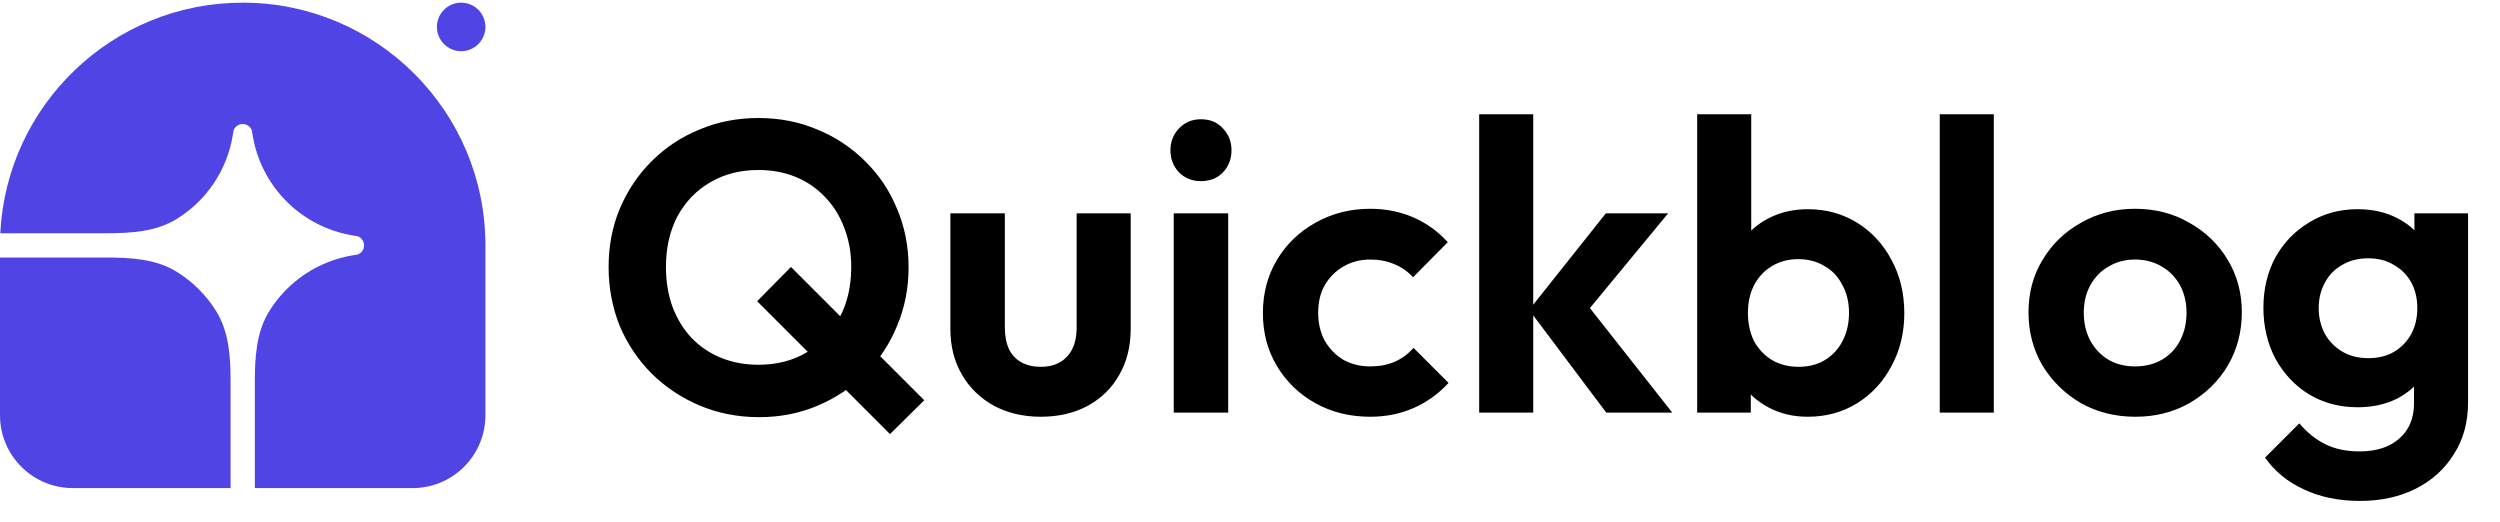
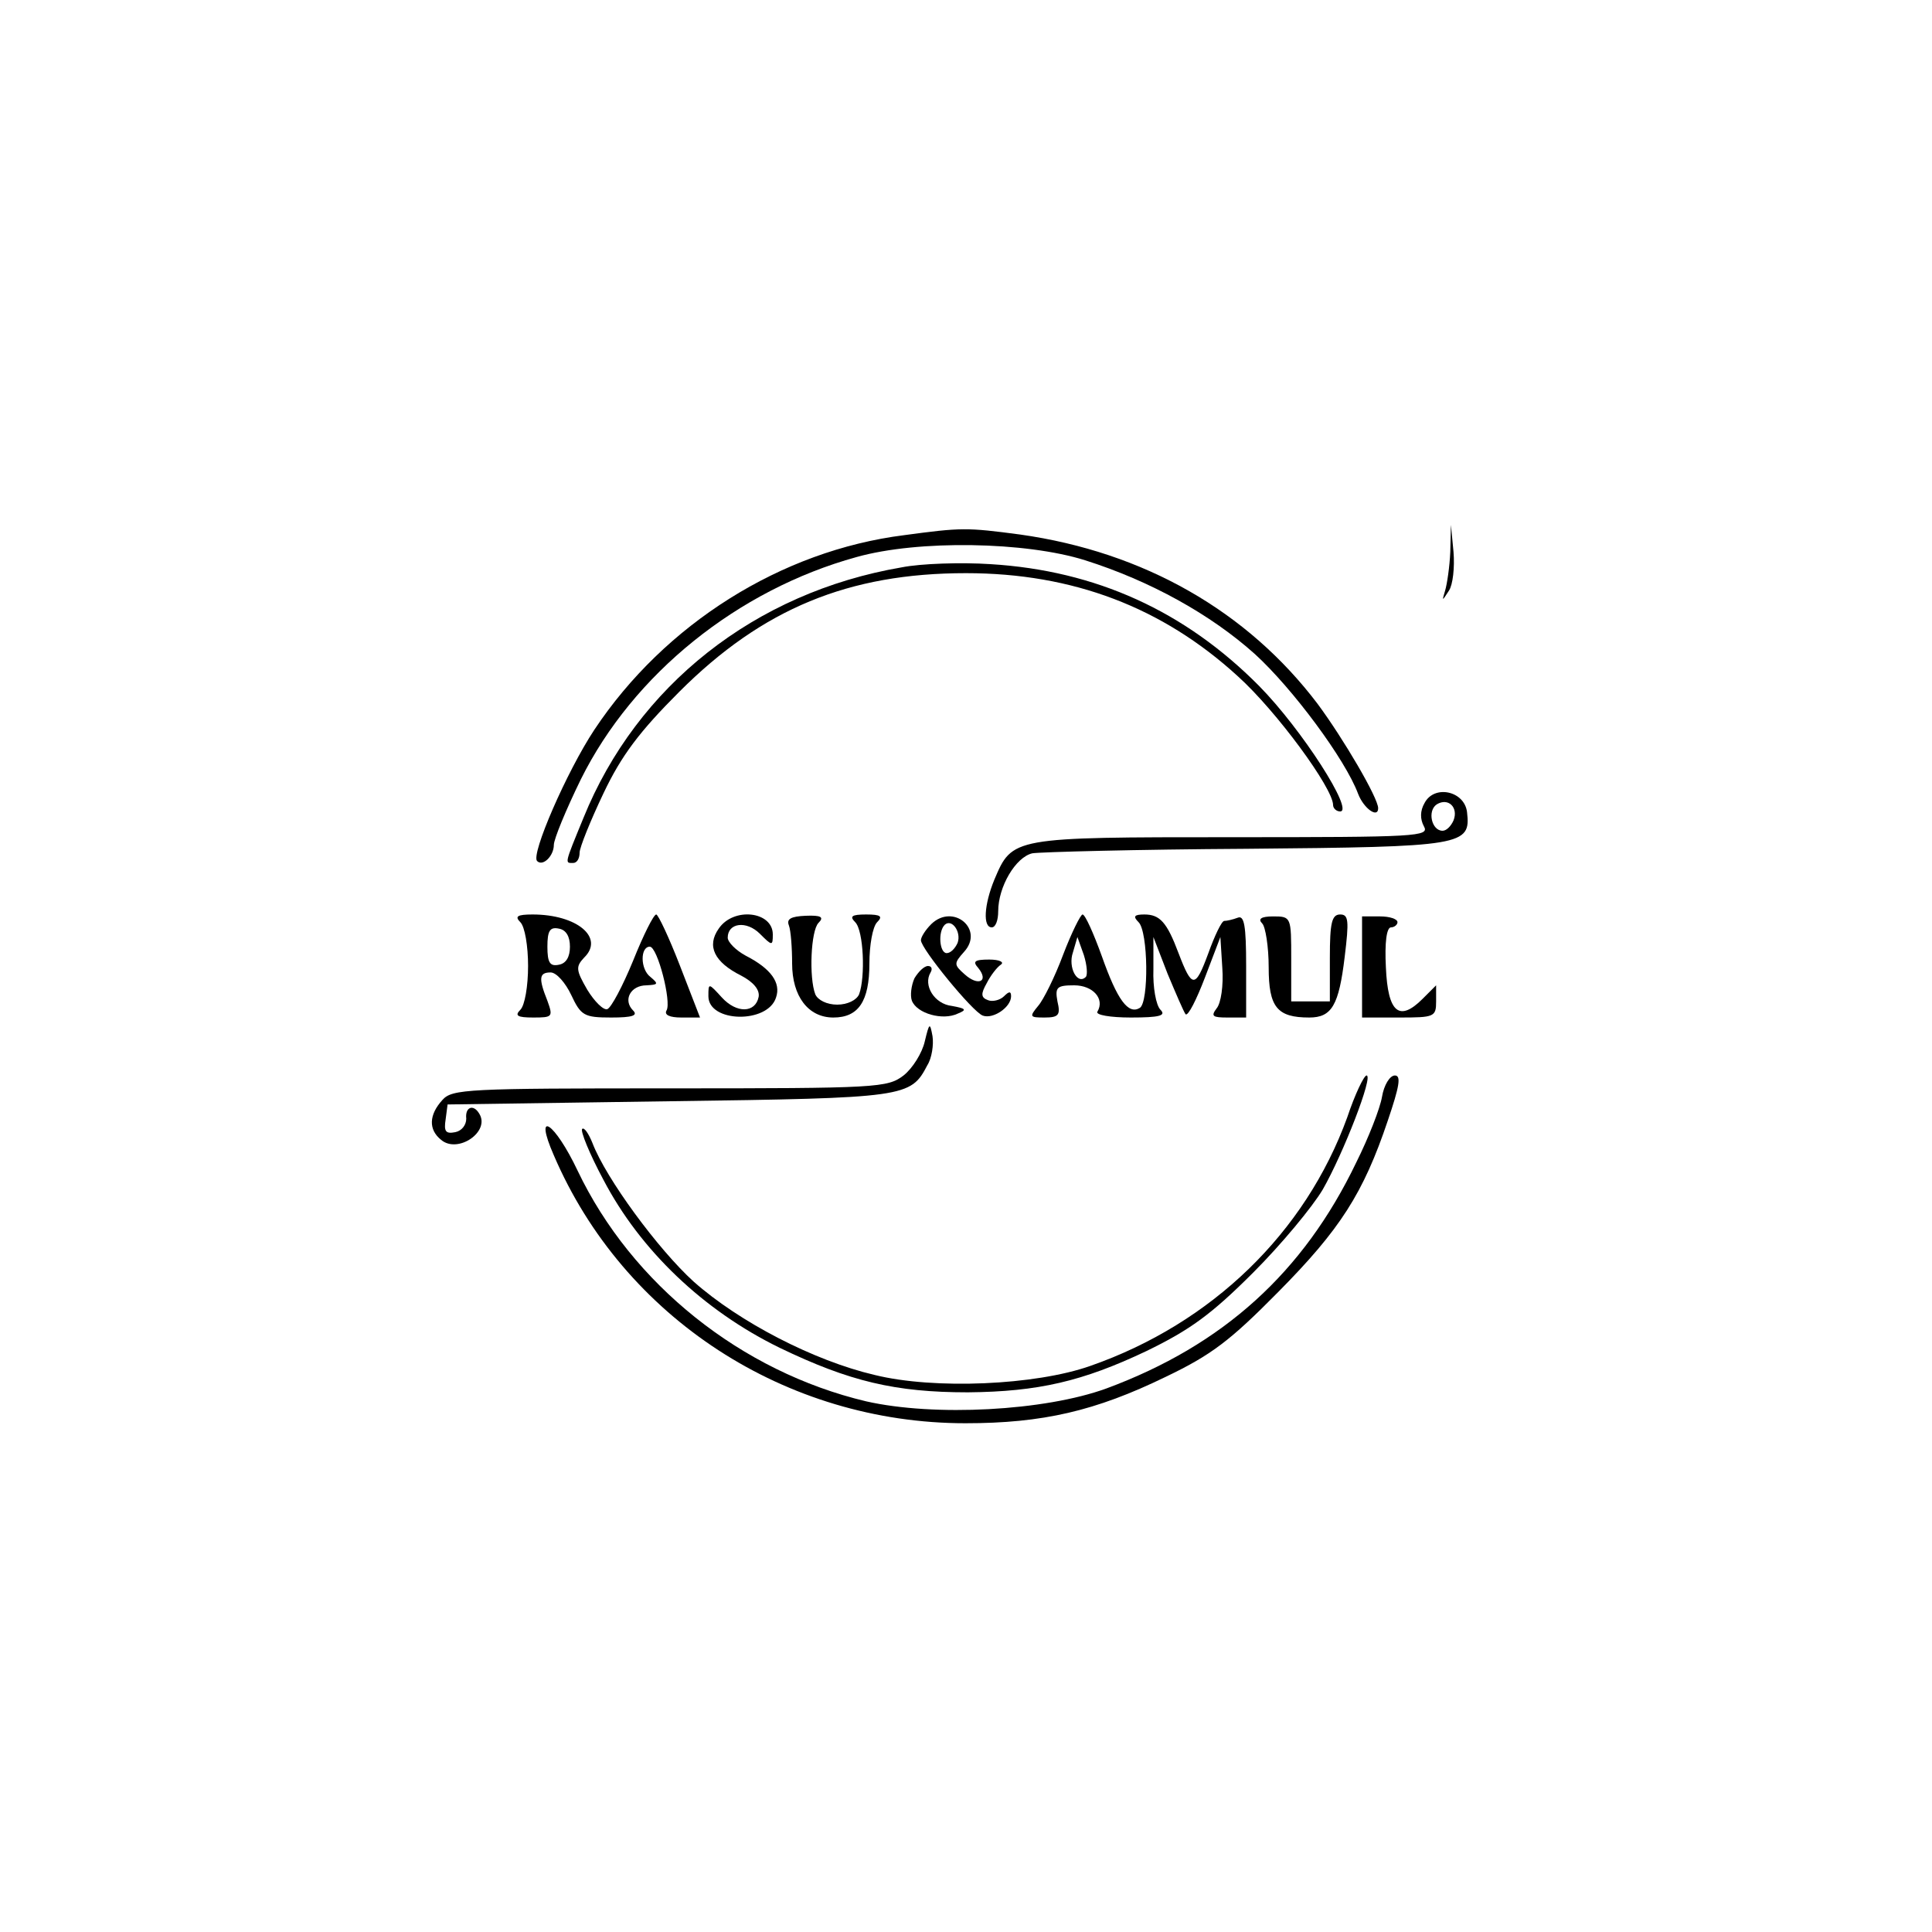
- <svg xmlns="http://www.w3.org/2000/svg" width="206" height="43" viewBox="0 0 206 43" fill="none">
-   <path d="M62.559 34.374C60.813 34.374 59.181 34.057 57.663 33.422C56.167 32.787 54.852 31.915 53.719 30.804C52.585 29.671 51.701 28.356 51.067 26.86C50.455 25.341 50.149 23.721 50.149 21.998C50.149 20.275 50.455 18.677 51.067 17.204C51.701 15.708 52.574 14.405 53.685 13.294C54.818 12.161 56.133 11.288 57.629 10.676C59.125 10.041 60.745 9.724 62.491 9.724C64.236 9.724 65.857 10.041 67.353 10.676C68.849 11.288 70.163 12.161 71.297 13.294C72.43 14.405 73.303 15.708 73.915 17.204C74.549 18.7 74.867 20.309 74.867 22.032C74.867 23.755 74.549 25.364 73.915 26.86C73.303 28.356 72.43 29.671 71.297 30.804C70.186 31.915 68.883 32.787 67.387 33.422C65.891 34.057 64.281 34.374 62.559 34.374ZM73.337 35.768L62.389 24.82L65.177 21.998L76.159 32.98L73.337 35.768ZM62.491 30.056C64.009 30.056 65.335 29.716 66.469 29.036C67.625 28.356 68.52 27.415 69.155 26.214C69.812 25.013 70.141 23.607 70.141 21.998C70.141 20.819 69.948 19.743 69.563 18.768C69.2 17.793 68.679 16.955 67.999 16.252C67.319 15.527 66.514 14.971 65.585 14.586C64.655 14.201 63.624 14.008 62.491 14.008C60.995 14.008 59.669 14.348 58.513 15.028C57.379 15.685 56.484 16.615 55.827 17.816C55.192 19.017 54.875 20.411 54.875 21.998C54.875 23.199 55.056 24.299 55.419 25.296C55.804 26.293 56.325 27.143 56.983 27.846C57.663 28.549 58.467 29.093 59.397 29.478C60.349 29.863 61.38 30.056 62.491 30.056ZM85.757 34.34C84.307 34.34 83.015 34.034 81.881 33.422C80.771 32.81 79.898 31.96 79.263 30.872C78.629 29.784 78.311 28.526 78.311 27.098V17.578H82.799V26.996C82.799 27.676 82.913 28.265 83.139 28.764C83.366 29.24 83.706 29.603 84.159 29.852C84.613 30.101 85.145 30.226 85.757 30.226C86.687 30.226 87.412 29.943 87.933 29.376C88.455 28.809 88.715 28.016 88.715 26.996V17.578H93.169V27.098C93.169 28.549 92.852 29.818 92.217 30.906C91.605 31.994 90.733 32.844 89.599 33.456C88.489 34.045 87.208 34.34 85.757 34.34ZM96.716 34V17.578H101.204V34H96.716ZM98.96 14.926C98.235 14.926 97.634 14.688 97.158 14.212C96.682 13.713 96.444 13.101 96.444 12.376C96.444 11.673 96.682 11.073 97.158 10.574C97.634 10.075 98.235 9.826 98.96 9.826C99.708 9.826 100.309 10.075 100.762 10.574C101.238 11.073 101.476 11.673 101.476 12.376C101.476 13.101 101.238 13.713 100.762 14.212C100.309 14.688 99.708 14.926 98.96 14.926ZM112.902 34.34C111.224 34.34 109.717 33.966 108.38 33.218C107.042 32.47 105.988 31.45 105.218 30.158C104.447 28.866 104.062 27.415 104.062 25.806C104.062 24.174 104.447 22.712 105.218 21.42C105.988 20.128 107.042 19.108 108.38 18.36C109.74 17.589 111.247 17.204 112.902 17.204C114.194 17.204 115.384 17.442 116.472 17.918C117.56 18.394 118.5 19.074 119.294 19.958L116.438 22.848C116.007 22.372 115.486 22.009 114.874 21.76C114.284 21.511 113.627 21.386 112.902 21.386C112.086 21.386 111.349 21.579 110.692 21.964C110.057 22.327 109.547 22.837 109.162 23.494C108.799 24.129 108.618 24.888 108.618 25.772C108.618 26.633 108.799 27.404 109.162 28.084C109.547 28.741 110.057 29.263 110.692 29.648C111.349 30.011 112.086 30.192 112.902 30.192C113.65 30.192 114.318 30.067 114.908 29.818C115.52 29.546 116.041 29.161 116.472 28.662L119.362 31.552C118.523 32.459 117.56 33.15 116.472 33.626C115.384 34.102 114.194 34.34 112.902 34.34ZM132.356 34L125.998 25.534L132.322 17.578H137.456L130.044 26.554L130.214 24.378L137.796 34H132.356ZM121.884 34V9.418H126.338V34H121.884ZM148.959 34.34C147.78 34.34 146.715 34.091 145.763 33.592C144.811 33.093 144.052 32.413 143.485 31.552C142.918 30.691 142.612 29.727 142.567 28.662V22.814C142.612 21.749 142.918 20.797 143.485 19.958C144.074 19.097 144.845 18.428 145.797 17.952C146.749 17.476 147.803 17.238 148.959 17.238C150.478 17.238 151.838 17.612 153.039 18.36C154.24 19.108 155.181 20.128 155.861 21.42C156.564 22.712 156.915 24.174 156.915 25.806C156.915 27.415 156.564 28.866 155.861 30.158C155.181 31.45 154.24 32.47 153.039 33.218C151.838 33.966 150.478 34.34 148.959 34.34ZM139.847 34V9.418H144.301V21.624L143.553 25.568L144.267 29.58V34H139.847ZM148.211 30.226C149.027 30.226 149.741 30.045 150.353 29.682C150.988 29.297 151.475 28.775 151.815 28.118C152.178 27.438 152.359 26.656 152.359 25.772C152.359 24.911 152.178 24.151 151.815 23.494C151.475 22.814 150.988 22.293 150.353 21.93C149.718 21.545 148.993 21.352 148.177 21.352C147.361 21.352 146.636 21.545 146.001 21.93C145.389 22.293 144.902 22.814 144.539 23.494C144.199 24.151 144.029 24.911 144.029 25.772C144.029 26.656 144.199 27.438 144.539 28.118C144.902 28.775 145.4 29.297 146.035 29.682C146.67 30.045 147.395 30.226 148.211 30.226ZM159.835 34V9.418H164.289V34H159.835ZM175.954 34.34C174.299 34.34 172.803 33.966 171.466 33.218C170.151 32.447 169.097 31.416 168.304 30.124C167.533 28.809 167.148 27.347 167.148 25.738C167.148 24.129 167.533 22.689 168.304 21.42C169.074 20.128 170.128 19.108 171.466 18.36C172.803 17.589 174.288 17.204 175.92 17.204C177.597 17.204 179.093 17.589 180.408 18.36C181.745 19.108 182.799 20.128 183.57 21.42C184.34 22.689 184.726 24.129 184.726 25.738C184.726 27.347 184.34 28.809 183.57 30.124C182.799 31.416 181.745 32.447 180.408 33.218C179.093 33.966 177.608 34.34 175.954 34.34ZM175.92 30.192C176.758 30.192 177.495 30.011 178.13 29.648C178.787 29.263 179.286 28.741 179.626 28.084C179.988 27.404 180.17 26.633 180.17 25.772C180.17 24.911 179.988 24.151 179.626 23.494C179.263 22.837 178.764 22.327 178.13 21.964C177.495 21.579 176.758 21.386 175.92 21.386C175.104 21.386 174.378 21.579 173.744 21.964C173.109 22.327 172.61 22.837 172.248 23.494C171.885 24.151 171.704 24.911 171.704 25.772C171.704 26.633 171.885 27.404 172.248 28.084C172.61 28.741 173.109 29.263 173.744 29.648C174.378 30.011 175.104 30.192 175.92 30.192ZM194.461 41.276C192.716 41.276 191.174 40.959 189.837 40.324C188.5 39.712 187.434 38.839 186.641 37.706L189.463 34.884C190.098 35.632 190.8 36.199 191.571 36.584C192.364 36.992 193.316 37.196 194.427 37.196C195.81 37.196 196.898 36.845 197.691 36.142C198.507 35.439 198.915 34.465 198.915 33.218V29.104L199.663 25.5L198.949 21.896V17.578H203.369V33.15C203.369 34.782 202.984 36.199 202.213 37.4C201.465 38.624 200.422 39.576 199.085 40.256C197.748 40.936 196.206 41.276 194.461 41.276ZM194.257 33.558C192.784 33.558 191.458 33.207 190.279 32.504C189.1 31.779 188.171 30.793 187.491 29.546C186.834 28.299 186.505 26.905 186.505 25.364C186.505 23.823 186.834 22.44 187.491 21.216C188.171 19.992 189.1 19.029 190.279 18.326C191.458 17.601 192.784 17.238 194.257 17.238C195.481 17.238 196.558 17.476 197.487 17.952C198.439 18.428 199.187 19.085 199.731 19.924C200.275 20.74 200.57 21.703 200.615 22.814V27.982C200.57 29.07 200.264 30.045 199.697 30.906C199.153 31.745 198.405 32.402 197.453 32.878C196.524 33.331 195.458 33.558 194.257 33.558ZM195.141 29.512C195.957 29.512 196.66 29.342 197.249 29.002C197.861 28.639 198.337 28.152 198.677 27.54C199.017 26.905 199.187 26.191 199.187 25.398C199.187 24.582 199.017 23.868 198.677 23.256C198.337 22.644 197.861 22.168 197.249 21.828C196.66 21.465 195.957 21.284 195.141 21.284C194.325 21.284 193.611 21.465 192.999 21.828C192.387 22.168 191.911 22.655 191.571 23.29C191.231 23.902 191.061 24.605 191.061 25.398C191.061 26.169 191.231 26.871 191.571 27.506C191.911 28.118 192.387 28.605 192.999 28.968C193.611 29.331 194.325 29.512 195.141 29.512Z" fill="black" />
-   <path d="M19.999 0.219C31.045 0.219 39.999 9.173 39.999 20.219V34.219C39.999 35.81 39.367 37.336 38.242 38.461C37.117 39.587 35.591 40.219 33.999 40.219H20.999V31.445C20.999 29.443 21.121 27.369 22.171 25.665C22.923 24.444 23.929 23.398 25.12 22.6C26.311 21.802 27.66 21.269 29.075 21.038L29.458 20.976C29.616 20.922 29.753 20.82 29.851 20.684C29.948 20.548 30 20.386 30 20.219C30 20.052 29.948 19.889 29.851 19.753C29.753 19.618 29.616 19.516 29.458 19.462L29.075 19.4C27.008 19.062 25.098 18.083 23.617 16.602C22.135 15.12 21.156 13.211 20.818 11.143L20.756 10.76C20.703 10.602 20.601 10.465 20.465 10.368C20.329 10.271 20.166 10.219 19.999 10.219C19.833 10.219 19.67 10.271 19.534 10.368C19.398 10.465 19.296 10.602 19.242 10.76L19.18 11.143C18.949 12.558 18.417 13.907 17.618 15.098C16.82 16.29 15.775 17.295 14.553 18.047C12.849 19.097 10.775 19.219 8.773 19.219H0.023C0.546 8.638 9.289 0.219 19.999 0.219Z" fill="#5044E5" />
-   <path d="M0 21.219H8.774C10.776 21.219 12.85 21.341 14.554 22.391C15.886 23.212 17.007 24.333 17.828 25.665C18.878 27.369 19 29.443 19 31.445V40.219H6C4.409 40.219 2.883 39.587 1.757 38.461C0.632 37.336 0 35.81 0 34.219L0 21.219ZM40 2.219C40 2.749 39.789 3.258 39.414 3.633C39.039 4.008 38.53 4.219 38 4.219C37.47 4.219 36.961 4.008 36.586 3.633C36.211 3.258 36 2.749 36 2.219C36 1.688 36.211 1.18 36.586 0.805C36.961 0.429 37.47 0.219 38 0.219C38.53 0.219 39.039 0.429 39.414 0.805C39.789 1.18 40 1.688 40 2.219Z" fill="#5044E5" />
+ <svg xmlns="http://www.w3.org/2000/svg" version="1.0" width="300pt" height="300pt" viewBox="0 0 300 300" preserveAspectRatio="xMidYMid meet">
+   <g transform="translate(0,300) scale(0.1,-0.1)" fill="#000000" stroke="none">
+     <path d="M1404 2169 c-191 -24 -372 -138 -481 -302 -43 -65 -99 -194 -89 -204 9 -9 26 8 26 25 0 9 19 55 42 102 81 163 243 294 428 345 96 27 263 24 355 -5 101 -32 195 -84 264 -146 58 -53 140 -163 160 -217 9 -23 31 -38 31 -22 0 16 -54 108 -94 162 -109 144 -270 236 -462 263 -83 11 -91 11 -180 -1z" />
+     <path d="M2252 2143 c-1 -23 -5 -50 -8 -60 -5 -17 -5 -17 6 0 6 9 9 36 7 60 l-4 42 -1 -42z" />
+     <path d="M1400 2119 c-228 -39 -411 -184 -494 -389 -30 -73 -29 -70 -16 -70 6 0 10 7 10 16 0 8 17 50 37 92 28 59 56 96 118 158 129 129 263 184 445 184 166 0 305 -53 422 -160 60 -54 148 -174 148 -200 0 -5 5 -10 11 -10 22 0 -59 127 -126 195 -115 116 -253 179 -417 189 -45 3 -108 1 -138 -5z" />
+     <path d="M2212 1753 c-7 -12 -7 -25 -1 -36 9 -16 -9 -17 -298 -17 -342 0 -341 0 -369 -66 -16 -39 -18 -74 -4 -74 6 0 10 11 10 25 0 38 27 84 53 90 12 2 162 6 333 7 337 3 348 5 342 57 -4 33 -51 43 -66 14z m45 -27 c-4 -9 -11 -16 -17 -16 -17 0 -24 31 -9 41 18 11 34 -5 26 -25z" />
+     <path d="M808 1568 c7 -7 12 -37 12 -68 0 -31 -5 -61 -12 -68 -9 -9 -5 -12 20 -12 30 0 31 1 22 26 -14 35 -13 44 5 44 9 0 23 -16 32 -35 15 -32 20 -35 62 -35 33 0 42 3 34 11 -16 16 -4 39 21 39 18 1 19 2 6 13 -16 12 -16 47 -1 47 12 0 34 -86 26 -99 -4 -7 5 -11 23 -11 l29 0 -31 80 c-17 44 -34 80 -37 80 -4 0 -20 -32 -36 -72 -16 -39 -34 -73 -40 -75 -6 -2 -20 12 -31 30 -18 31 -18 36 -5 50 32 31 -11 67 -80 67 -24 0 -28 -3 -19 -12z m77 -38 c0 -16 -6 -26 -17 -28 -14 -3 -18 3 -18 28 0 25 4 31 18 28 11 -2 17 -12 17 -28z" />
+     <path d="M1116 1558 c-19 -27 -7 -52 35 -73 19 -10 29 -22 27 -33 -5 -25 -34 -26 -57 -1 -21 23 -21 23 -21 2 0 -41 92 -43 105 -2 8 23 -8 45 -47 65 -15 8 -28 21 -28 28 0 23 29 27 50 6 19 -19 20 -19 20 -1 0 36 -61 43 -84 9z" />
+     <path d="M1225 1563 c3 -8 5 -35 5 -59 0 -51 25 -84 64 -84 39 0 56 25 56 84 0 28 5 57 12 64 9 9 6 12 -17 12 -23 0 -26 -3 -17 -12 13 -13 16 -85 6 -112 -4 -9 -18 -16 -34 -16 -16 0 -30 7 -34 16 -10 26 -7 99 5 111 9 9 4 12 -20 11 -23 -1 -30 -5 -26 -15z" />
+     <path d="M1446 1565 c-9 -9 -16 -20 -16 -25 0 -13 80 -111 96 -117 16 -6 44 13 44 30 0 8 -3 8 -11 0 -6 -6 -18 -9 -25 -6 -11 4 -11 10 -2 26 6 12 16 25 22 29 6 4 -2 8 -18 8 -23 0 -26 -3 -17 -13 17 -21 0 -29 -21 -10 -17 15 -17 17 -1 35 32 35 -17 76 -51 43z m41 -29 c-4 -9 -11 -16 -17 -16 -11 0 -14 33 -3 44 11 10 26 -11 20 -28z" />
+     <path d="M1651 1518 c-13 -35 -31 -71 -39 -80 -14 -17 -13 -18 10 -18 22 0 25 4 20 25 -4 22 -1 25 26 25 29 0 48 -21 36 -41 -3 -5 20 -9 52 -9 45 0 55 3 46 12 -7 7 -12 35 -11 63 l0 50 22 -57 c13 -31 25 -59 28 -63 4 -3 17 23 30 57 l24 63 3 -48 c2 -27 -2 -55 -9 -63 -9 -12 -6 -14 17 -14 l29 0 0 80 c0 63 -3 79 -13 75 -8 -3 -17 -5 -21 -5 -4 0 -15 -23 -25 -51 -20 -54 -25 -54 -46 1 -18 48 -29 60 -53 60 -16 0 -18 -3 -9 -12 15 -15 16 -124 2 -133 -18 -11 -35 12 -59 80 -13 36 -26 65 -30 65 -3 0 -17 -28 -30 -62z m35 -35 c-13 -13 -28 15 -20 38 l7 24 10 -28 c5 -16 6 -31 3 -34z" />
+     <path d="M1960 1566 c5 -5 10 -36 10 -68 0 -62 13 -78 63 -78 35 0 46 19 55 94 7 57 6 66 -7 66 -13 0 -16 -13 -16 -67 l0 -68 -30 0 -30 0 0 66 c0 65 0 66 -28 66 -19 0 -24 -4 -17 -11z" />
+     <path d="M2115 1498 l0 -78 58 0 c54 0 57 1 57 25 l0 25 -21 -21 c-36 -36 -54 -22 -57 49 -2 38 1 62 8 62 5 0 10 4 10 8 0 5 -12 9 -27 9 l-28 0 0 -79z" />
+     <path d="M1420 1481 c-5 -11 -7 -27 -4 -35 8 -20 48 -31 71 -20 15 6 13 8 -9 12 -27 3 -45 32 -33 52 3 5 2 10 -4 10 -6 0 -15 -9 -21 -19z" />
+     <path d="M1436 1383 c-4 -18 -19 -42 -33 -53 -25 -19 -40 -20 -363 -20 -314 0 -338 -1 -353 -18 -21 -23 -22 -46 -2 -62 26 -22 77 13 59 41 -9 15 -22 10 -20 -8 0 -10 -7 -19 -17 -21 -15 -3 -18 1 -15 20 l3 23 345 5 c367 5 374 6 400 56 7 11 10 32 8 45 -4 22 -5 21 -12 -8z" />
+     <path d="M2092 1265 c-65 -179 -210 -320 -399 -386 -85 -30 -242 -37 -335 -14 -94 22 -210 82 -281 145 -55 50 -136 160 -157 215 -6 15 -13 25 -16 22 -3 -3 11 -38 33 -79 57 -109 155 -203 274 -261 108 -52 179 -69 292 -69 109 1 178 17 277 64 68 33 101 57 166 122 44 44 92 102 108 129 32 56 79 177 68 177 -4 0 -18 -29 -30 -65z" />
+     <path d="M2146 1297 c-3 -18 -21 -64 -40 -102 -82 -171 -207 -284 -388 -351 -96 -35 -267 -44 -373 -20 -194 46 -364 182 -448 358 -36 76 -69 97 -37 24 108 -252 360 -416 639 -416 120 0 202 19 311 72 71 34 100 56 175 132 96 97 132 153 170 266 18 53 21 70 11 70 -8 0 -17 -15 -20 -33z" />
+   </g>
</svg>
